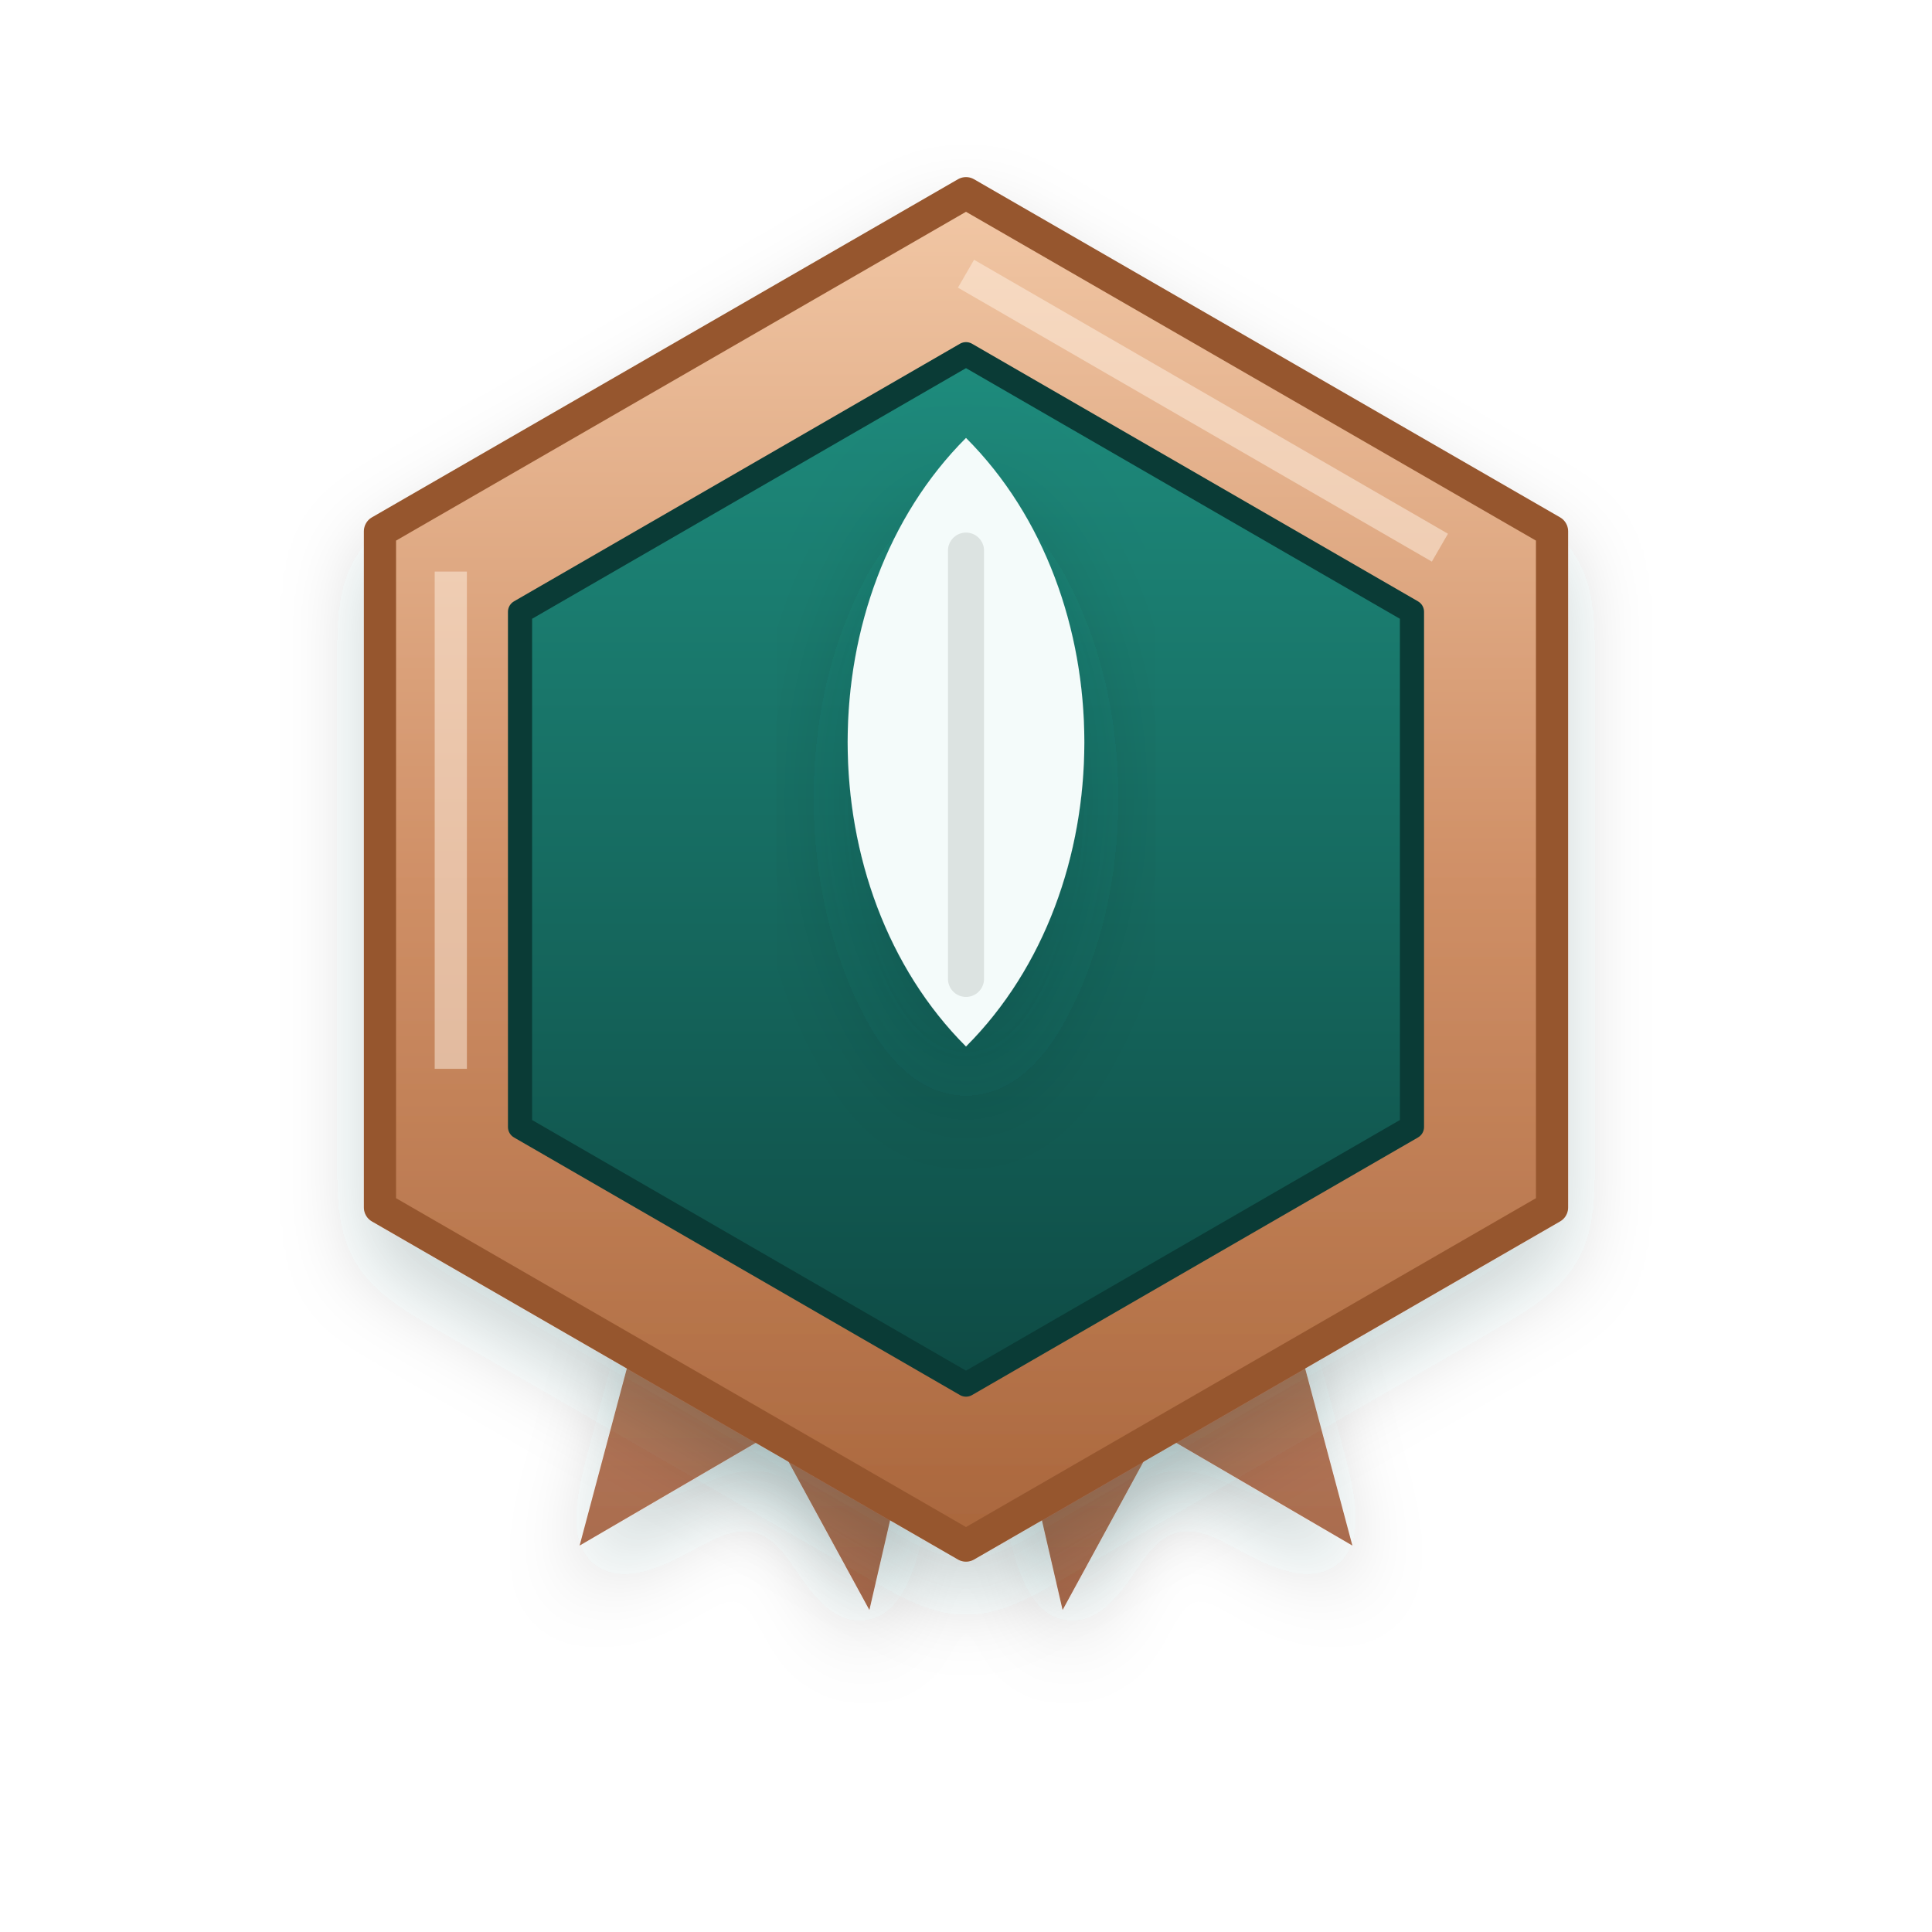
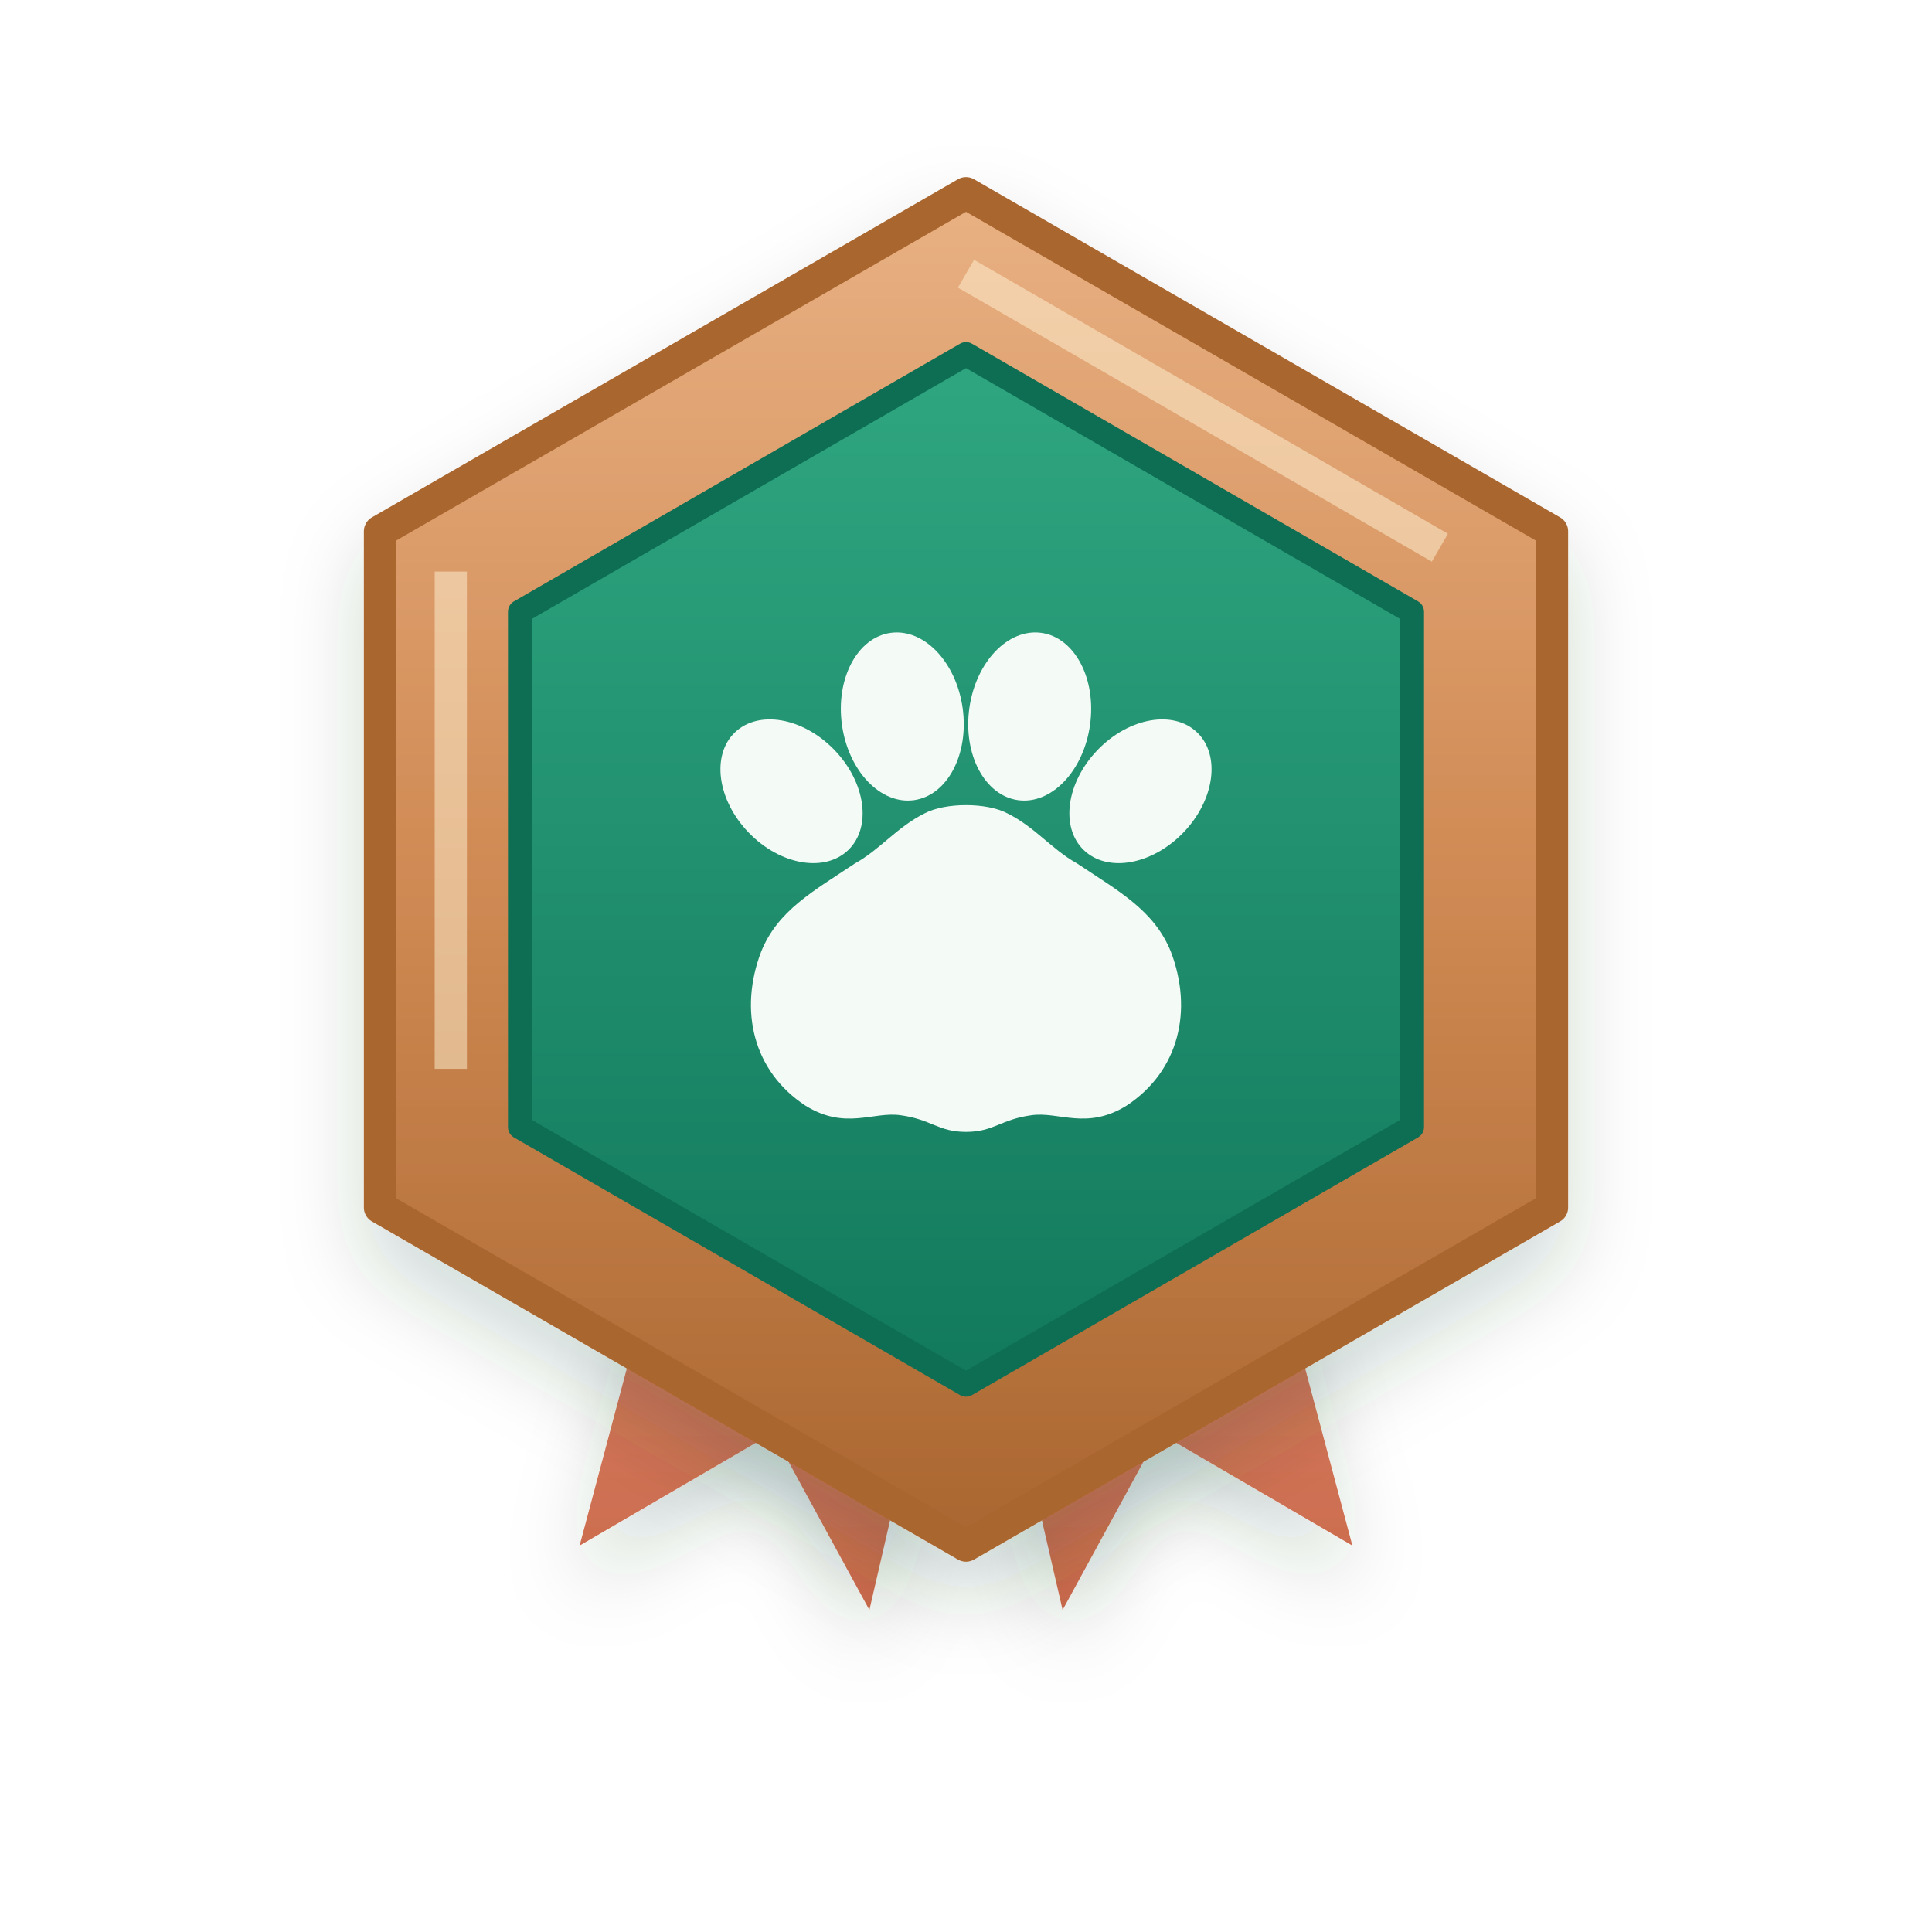
- <svg xmlns="http://www.w3.org/2000/svg" viewBox="0 0 120 120" width="120" height="120" role="img" aria-label="Bronze medal">
+ <svg xmlns="http://www.w3.org/2000/svg" viewBox="0 0 120 120" width="120" height="120">
  <defs>
-     <linearGradient id="kvBrMet" x1="0" y1="0" x2="0" y2="1">
-       <stop offset="0" stop-color="#F2C8A6" />
-       <stop offset="0.5" stop-color="#D09067" />
-       <stop offset="1" stop-color="#A9663C" />
+     <linearGradient id="rim" x1="0" y1="0" x2="0" y2="1">
+       <stop offset="0" stop-color="#E9B183" />
+       <stop offset="0.5" stop-color="#D08A54" />
+       <stop offset="1" stop-color="#A9662F" />
    </linearGradient>
-     <linearGradient id="kvBrRib" x1="0" y1="0" x2="0" y2="1">
-       <stop offset="0" stop-color="#C98F6D" />
-       <stop offset="1" stop-color="#A5674A" />
+     <linearGradient id="medGreen" x1="0" y1="0" x2="0" y2="1">
+       <stop offset="0" stop-color="#2FA680" />
+       <stop offset="1" stop-color="#12795C" />
    </linearGradient>
-     <linearGradient id="kvBrFld" x1="0" y1="0" x2="0" y2="1">
-       <stop offset="0" stop-color="#1E8C7D" />
-       <stop offset="1" stop-color="#0E4A44" />
+     <linearGradient id="ribbon" x1="0" y1="0" x2="0" y2="1">
+       <stop offset="0" stop-color="#E4886A" />
+       <stop offset="1" stop-color="#C96A4C" />
    </linearGradient>
-     <filter id="kvBrSf" x="-30%" y="-30%" width="160%" height="160%">
-       <feDropShadow dx="0" dy="2.5" stdDeviation="2.5" flood-color="#0A3B36" flood-opacity="0.20" />
+     <filter id="soft" x="-30%" y="-30%" width="160%" height="160%">
+       <feDropShadow dx="0" dy="2.5" stdDeviation="2.5" flood-color="#0C3B2C" flood-opacity="0.18" />
    </filter>
  </defs>
-   <g filter="url(#kvBrSf)">
-     <path d="M44 66 L36 96 L48 89 L54 100 L60 74 Z" fill="url(#kvBrRib)" />
-     <path d="M76 66 L84 96 L72 89 L66 100 L60 74 Z" fill="url(#kvBrRib)" />
+   <g filter="url(#soft)">
+     <path d="M44 66 L36 96 L48 89 L54 100 L60 74 Z" fill="url(#ribbon)" />
+     <path d="M76 66 L84 96 L72 89 L66 100 L60 74 Z" fill="url(#ribbon)" />
  </g>
-   <g filter="url(#kvBrSf)">
-     <polygon points="60,12 96.4,33 96.4,75 60,96 23.6,75 23.6,33" fill="url(#kvBrMet)" stroke="#96572F" stroke-width="2" stroke-linejoin="round" />
+   <g filter="url(#soft)">
+     <polygon points="60.0,12.0 96.4,33.0 96.4,75.0 60.0,96.0 23.6,75.0 23.6,33.0" fill="url(#rim)" stroke="#A9662F" stroke-width="2" stroke-linejoin="round" />
  </g>
-   <polygon points="60,22 87.7,38 87.7,70 60,86 32.3,70 32.3,38" fill="url(#kvBrFld)" stroke="#0A3B36" stroke-width="1.5" stroke-linejoin="round" />
-   <polyline points="60,17 92,35.5 92,72.5 60,91 28,72.5 28,35.5" fill="none" stroke="#FFF1E4" stroke-width="2" opacity="0.5" stroke-linejoin="round" stroke-dasharray="34 120" />
-   <g transform="translate(60,65) scale(1.4)" filter="url(#kvBrSf)">
-     <path d="M0 0 C -7 -7 -7 -20 0 -27 C 7 -20 7 -7 0 0 Z" fill="#F4FBFA" />
-     <path d="M0 -3 L0 -22" fill="none" stroke="#DCE3E1" stroke-width="1.6" stroke-linecap="round" />
+   <polygon points="60.0,22.0 87.7,38.0 87.7,70.0 60.0,86.0 32.3,70.0 32.3,38.0" fill="url(#medGreen)" stroke="#0E6E53" stroke-width="1.5" stroke-linejoin="round" />
+   <polyline points="60.0,17.0 92.0,35.5 92.0,72.5 60.0,91.0 28.0,72.5 28.0,35.5" fill="none" stroke="#FFF4D6" stroke-width="2" opacity="0.5" stroke-linejoin="round" stroke-dasharray="34 120" />
+   <g transform="translate(60,56.2) scale(0.86)">
+     <path d="M -3 -6.6 C -1.5 -7.4 1.5 -7.4 3 -6.6 C 5 -5.6 6.2 -4 8 -3 C 11 -1 13.6 0.4 14.8 3.4 C 16.4 7.6 15.4 12 11.6 14.5 C 8.7 16.3 6.7 14.9 4.7 15.2 C 2.5 15.5 2 16.4 0 16.4 C -2 16.4 -2.5 15.5 -4.7 15.2 C -6.7 14.9 -8.7 16.3 -11.6 14.5 C -15.4 12 -16.4 7.6 -14.8 3.4 C -13.6 0.4 -11 -1 -8 -3 C -6.2 -4 -5 -5.6 -3 -6.6 Z" fill="#F4FBF7" />
+     <g transform="translate(-12.6,-8.2) rotate(-44)">
+       <ellipse rx="4.3" ry="5.9" fill="#F4FBF7" />
+     </g>
+     <g transform="translate(-4.6,-13.6) rotate(-8)">
+       <ellipse rx="4.4" ry="6.1" fill="#F4FBF7" />
+     </g>
+     <g transform="translate(4.6,-13.6) rotate(8)">
+       <ellipse rx="4.4" ry="6.1" fill="#F4FBF7" />
+     </g>
+     <g transform="translate(12.6,-8.2) rotate(44)">
+       <ellipse rx="4.3" ry="5.9" fill="#F4FBF7" />
+     </g>
  </g>
</svg>
